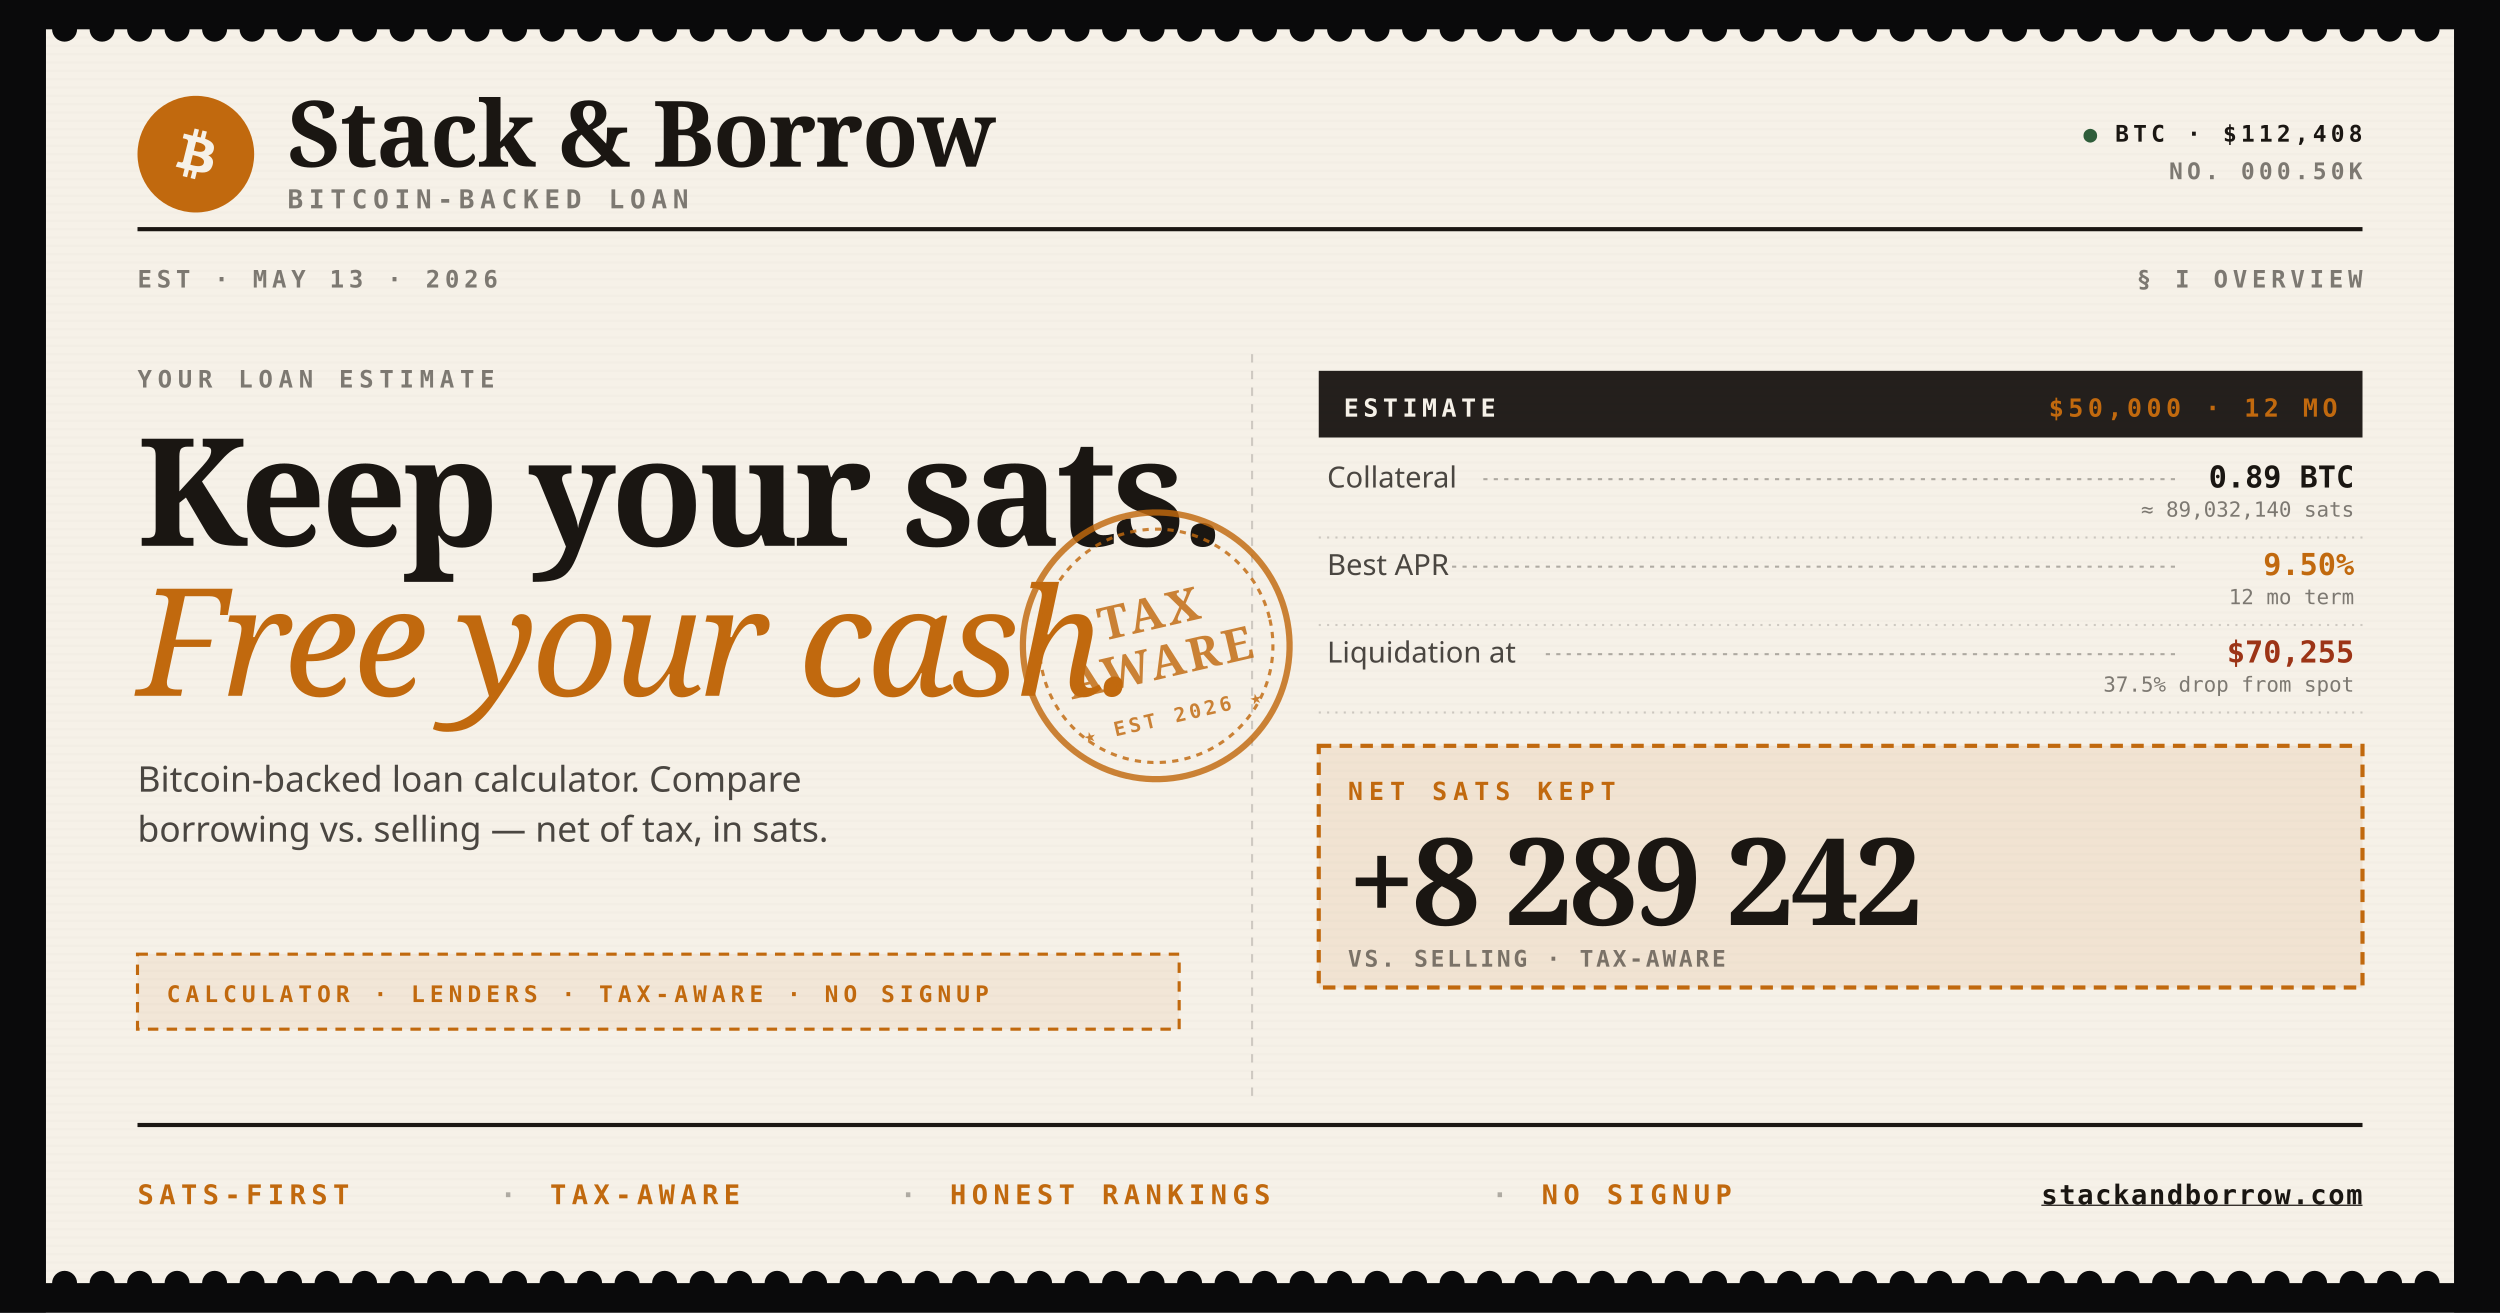
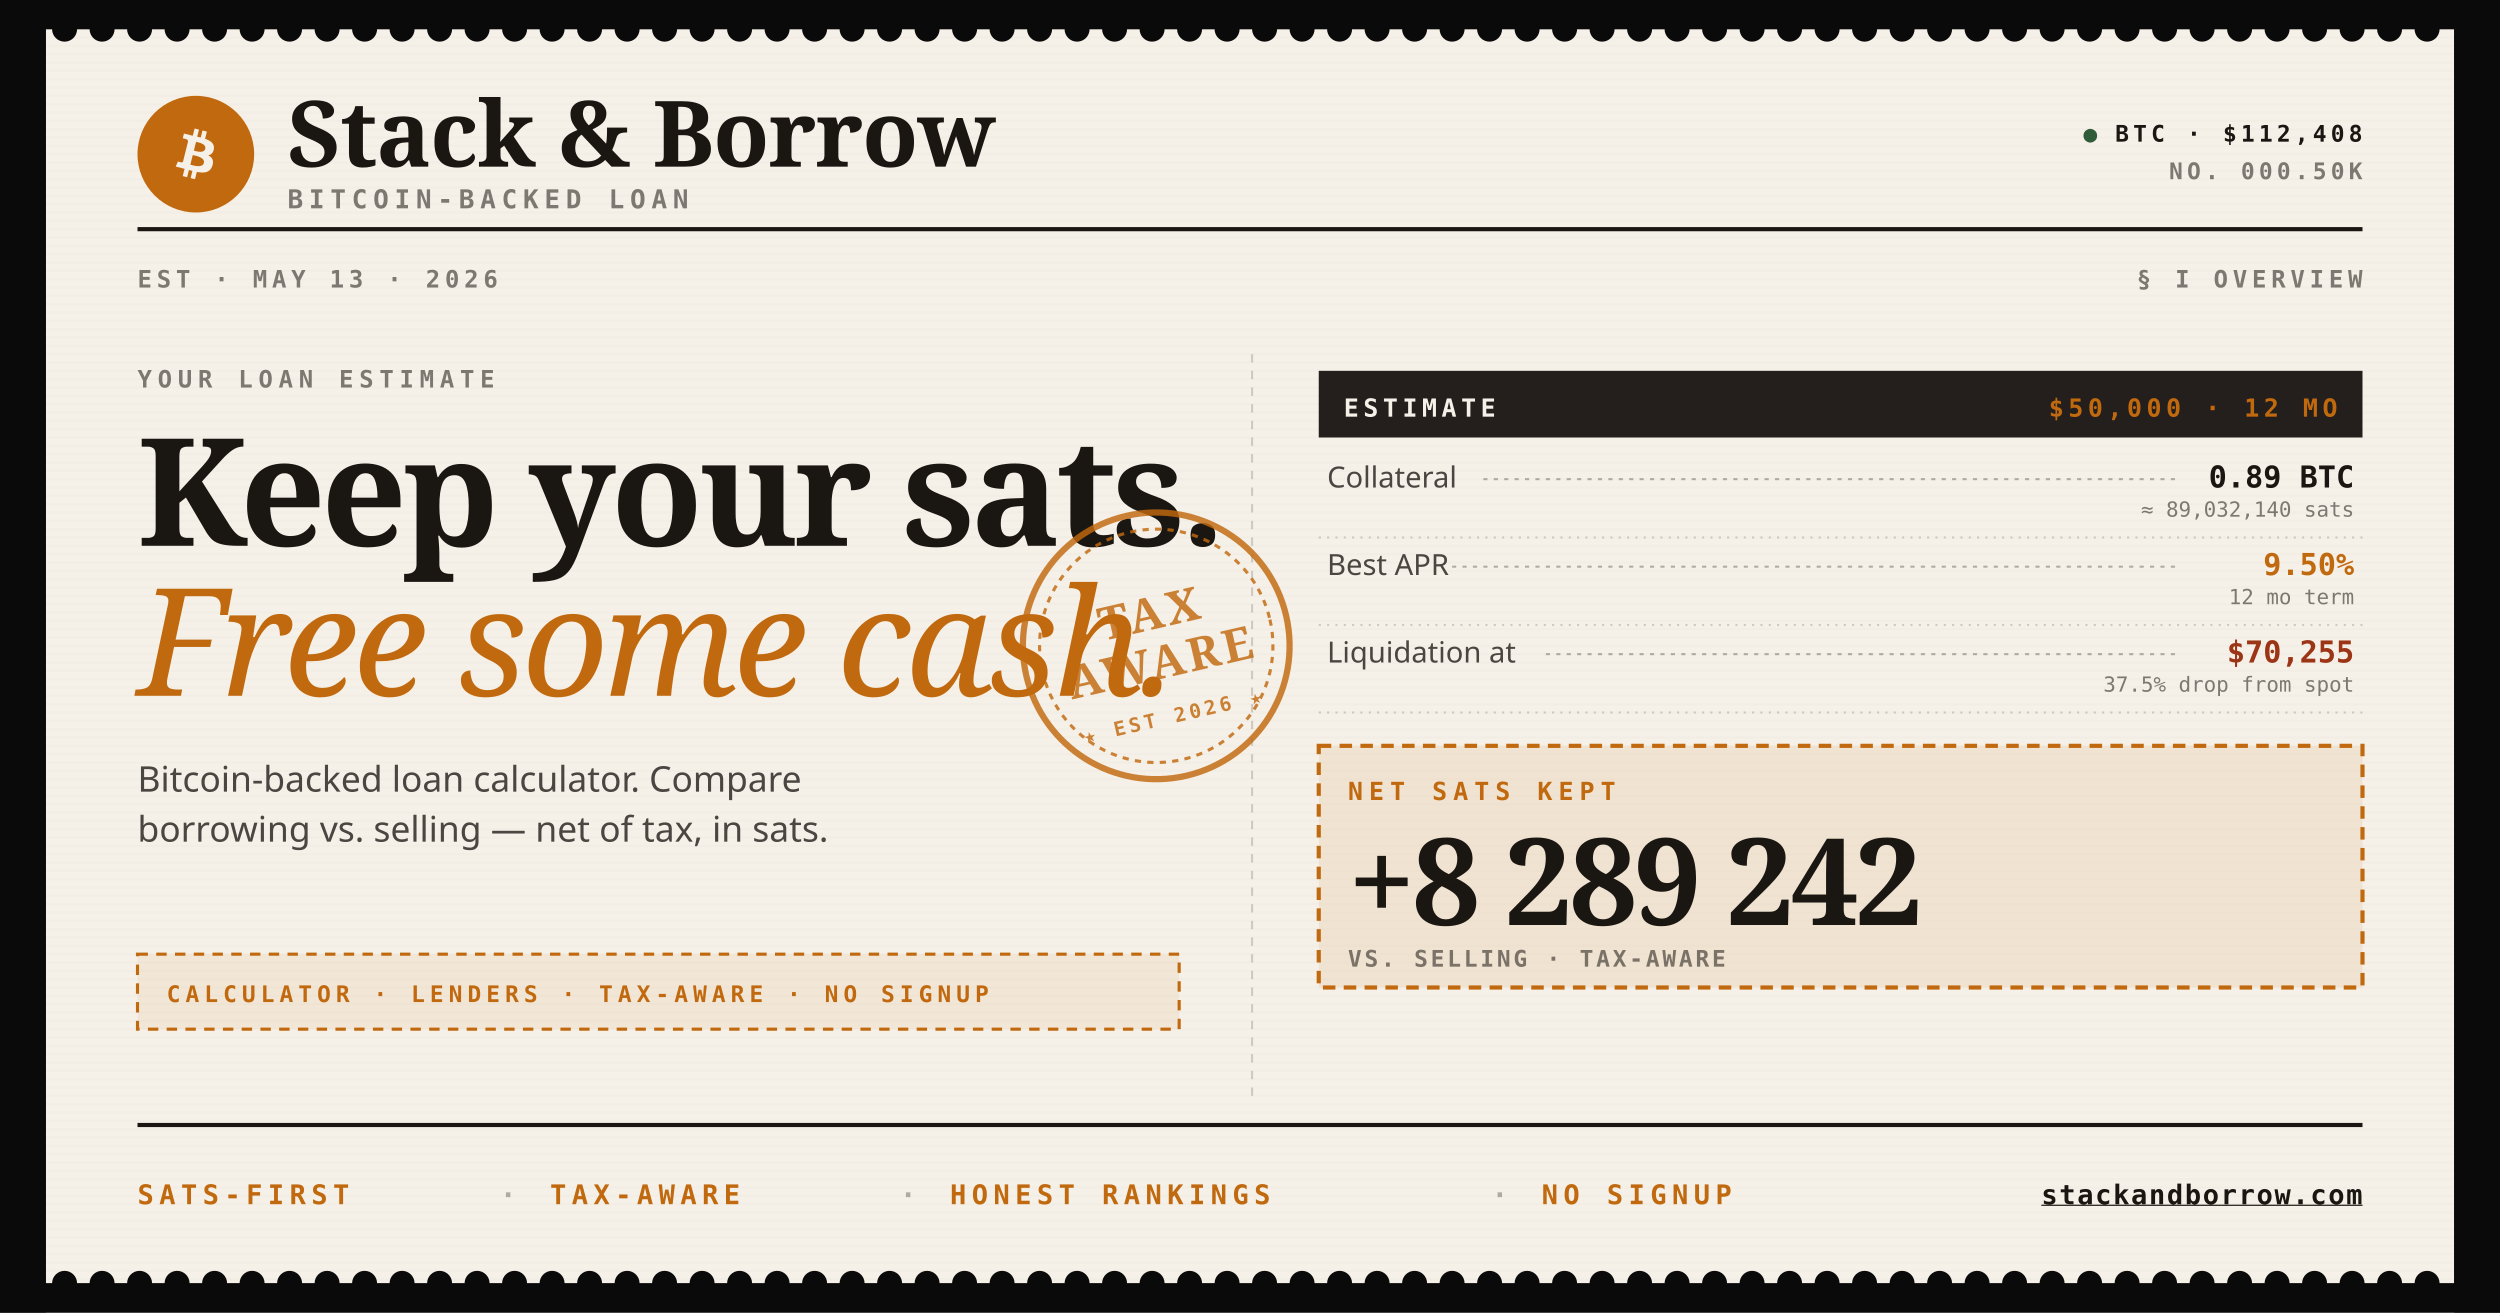
<svg xmlns="http://www.w3.org/2000/svg" width="1200" height="630" viewBox="0 0 1200 630">
  <defs />
  <rect width="1200" height="630" fill="#0a0a0b" />
  <rect x="22" y="14" width="1156" height="602" fill="#f6f1e8" />
  <line x1="22" y1="14" x2="1178" y2="14" stroke="rgba(0,0,0,0.012)" stroke-width="1" />
  <line x1="22" y1="18" x2="1178" y2="18" stroke="rgba(0,0,0,0.012)" stroke-width="1" />
  <line x1="22" y1="22" x2="1178" y2="22" stroke="rgba(0,0,0,0.012)" stroke-width="1" />
  <line x1="22" y1="26" x2="1178" y2="26" stroke="rgba(0,0,0,0.012)" stroke-width="1" />
  <line x1="22" y1="30" x2="1178" y2="30" stroke="rgba(0,0,0,0.012)" stroke-width="1" />
  <line x1="22" y1="34" x2="1178" y2="34" stroke="rgba(0,0,0,0.012)" stroke-width="1" />
  <line x1="22" y1="38" x2="1178" y2="38" stroke="rgba(0,0,0,0.012)" stroke-width="1" />
  <line x1="22" y1="42" x2="1178" y2="42" stroke="rgba(0,0,0,0.012)" stroke-width="1" />
  <line x1="22" y1="46" x2="1178" y2="46" stroke="rgba(0,0,0,0.012)" stroke-width="1" />
  <line x1="22" y1="50" x2="1178" y2="50" stroke="rgba(0,0,0,0.012)" stroke-width="1" />
  <line x1="22" y1="54" x2="1178" y2="54" stroke="rgba(0,0,0,0.012)" stroke-width="1" />
  <line x1="22" y1="58" x2="1178" y2="58" stroke="rgba(0,0,0,0.012)" stroke-width="1" />
  <line x1="22" y1="62" x2="1178" y2="62" stroke="rgba(0,0,0,0.012)" stroke-width="1" />
  <line x1="22" y1="66" x2="1178" y2="66" stroke="rgba(0,0,0,0.012)" stroke-width="1" />
  <line x1="22" y1="70" x2="1178" y2="70" stroke="rgba(0,0,0,0.012)" stroke-width="1" />
  <line x1="22" y1="74" x2="1178" y2="74" stroke="rgba(0,0,0,0.012)" stroke-width="1" />
  <line x1="22" y1="78" x2="1178" y2="78" stroke="rgba(0,0,0,0.012)" stroke-width="1" />
  <line x1="22" y1="82" x2="1178" y2="82" stroke="rgba(0,0,0,0.012)" stroke-width="1" />
  <line x1="22" y1="86" x2="1178" y2="86" stroke="rgba(0,0,0,0.012)" stroke-width="1" />
  <line x1="22" y1="90" x2="1178" y2="90" stroke="rgba(0,0,0,0.012)" stroke-width="1" />
  <line x1="22" y1="94" x2="1178" y2="94" stroke="rgba(0,0,0,0.012)" stroke-width="1" />
  <line x1="22" y1="98" x2="1178" y2="98" stroke="rgba(0,0,0,0.012)" stroke-width="1" />
  <line x1="22" y1="102" x2="1178" y2="102" stroke="rgba(0,0,0,0.012)" stroke-width="1" />
  <line x1="22" y1="106" x2="1178" y2="106" stroke="rgba(0,0,0,0.012)" stroke-width="1" />
  <line x1="22" y1="110" x2="1178" y2="110" stroke="rgba(0,0,0,0.012)" stroke-width="1" />
  <line x1="22" y1="114" x2="1178" y2="114" stroke="rgba(0,0,0,0.012)" stroke-width="1" />
  <line x1="22" y1="118" x2="1178" y2="118" stroke="rgba(0,0,0,0.012)" stroke-width="1" />
  <line x1="22" y1="122" x2="1178" y2="122" stroke="rgba(0,0,0,0.012)" stroke-width="1" />
  <line x1="22" y1="126" x2="1178" y2="126" stroke="rgba(0,0,0,0.012)" stroke-width="1" />
  <line x1="22" y1="130" x2="1178" y2="130" stroke="rgba(0,0,0,0.012)" stroke-width="1" />
  <line x1="22" y1="134" x2="1178" y2="134" stroke="rgba(0,0,0,0.012)" stroke-width="1" />
  <line x1="22" y1="138" x2="1178" y2="138" stroke="rgba(0,0,0,0.012)" stroke-width="1" />
  <line x1="22" y1="142" x2="1178" y2="142" stroke="rgba(0,0,0,0.012)" stroke-width="1" />
  <line x1="22" y1="146" x2="1178" y2="146" stroke="rgba(0,0,0,0.012)" stroke-width="1" />
  <line x1="22" y1="150" x2="1178" y2="150" stroke="rgba(0,0,0,0.012)" stroke-width="1" />
  <line x1="22" y1="154" x2="1178" y2="154" stroke="rgba(0,0,0,0.012)" stroke-width="1" />
  <line x1="22" y1="158" x2="1178" y2="158" stroke="rgba(0,0,0,0.012)" stroke-width="1" />
  <line x1="22" y1="162" x2="1178" y2="162" stroke="rgba(0,0,0,0.012)" stroke-width="1" />
  <line x1="22" y1="166" x2="1178" y2="166" stroke="rgba(0,0,0,0.012)" stroke-width="1" />
  <line x1="22" y1="170" x2="1178" y2="170" stroke="rgba(0,0,0,0.012)" stroke-width="1" />
  <line x1="22" y1="174" x2="1178" y2="174" stroke="rgba(0,0,0,0.012)" stroke-width="1" />
  <line x1="22" y1="178" x2="1178" y2="178" stroke="rgba(0,0,0,0.012)" stroke-width="1" />
  <line x1="22" y1="182" x2="1178" y2="182" stroke="rgba(0,0,0,0.012)" stroke-width="1" />
  <line x1="22" y1="186" x2="1178" y2="186" stroke="rgba(0,0,0,0.012)" stroke-width="1" />
  <line x1="22" y1="190" x2="1178" y2="190" stroke="rgba(0,0,0,0.012)" stroke-width="1" />
  <line x1="22" y1="194" x2="1178" y2="194" stroke="rgba(0,0,0,0.012)" stroke-width="1" />
  <line x1="22" y1="198" x2="1178" y2="198" stroke="rgba(0,0,0,0.012)" stroke-width="1" />
  <line x1="22" y1="202" x2="1178" y2="202" stroke="rgba(0,0,0,0.012)" stroke-width="1" />
  <line x1="22" y1="206" x2="1178" y2="206" stroke="rgba(0,0,0,0.012)" stroke-width="1" />
  <line x1="22" y1="210" x2="1178" y2="210" stroke="rgba(0,0,0,0.012)" stroke-width="1" />
  <line x1="22" y1="214" x2="1178" y2="214" stroke="rgba(0,0,0,0.012)" stroke-width="1" />
  <line x1="22" y1="218" x2="1178" y2="218" stroke="rgba(0,0,0,0.012)" stroke-width="1" />
  <line x1="22" y1="222" x2="1178" y2="222" stroke="rgba(0,0,0,0.012)" stroke-width="1" />
  <line x1="22" y1="226" x2="1178" y2="226" stroke="rgba(0,0,0,0.012)" stroke-width="1" />
  <line x1="22" y1="230" x2="1178" y2="230" stroke="rgba(0,0,0,0.012)" stroke-width="1" />
  <line x1="22" y1="234" x2="1178" y2="234" stroke="rgba(0,0,0,0.012)" stroke-width="1" />
  <line x1="22" y1="238" x2="1178" y2="238" stroke="rgba(0,0,0,0.012)" stroke-width="1" />
  <line x1="22" y1="242" x2="1178" y2="242" stroke="rgba(0,0,0,0.012)" stroke-width="1" />
  <line x1="22" y1="246" x2="1178" y2="246" stroke="rgba(0,0,0,0.012)" stroke-width="1" />
  <line x1="22" y1="250" x2="1178" y2="250" stroke="rgba(0,0,0,0.012)" stroke-width="1" />
  <line x1="22" y1="254" x2="1178" y2="254" stroke="rgba(0,0,0,0.012)" stroke-width="1" />
  <line x1="22" y1="258" x2="1178" y2="258" stroke="rgba(0,0,0,0.012)" stroke-width="1" />
  <line x1="22" y1="262" x2="1178" y2="262" stroke="rgba(0,0,0,0.012)" stroke-width="1" />
  <line x1="22" y1="266" x2="1178" y2="266" stroke="rgba(0,0,0,0.012)" stroke-width="1" />
  <line x1="22" y1="270" x2="1178" y2="270" stroke="rgba(0,0,0,0.012)" stroke-width="1" />
  <line x1="22" y1="274" x2="1178" y2="274" stroke="rgba(0,0,0,0.012)" stroke-width="1" />
  <line x1="22" y1="278" x2="1178" y2="278" stroke="rgba(0,0,0,0.012)" stroke-width="1" />
  <line x1="22" y1="282" x2="1178" y2="282" stroke="rgba(0,0,0,0.012)" stroke-width="1" />
  <line x1="22" y1="286" x2="1178" y2="286" stroke="rgba(0,0,0,0.012)" stroke-width="1" />
  <line x1="22" y1="290" x2="1178" y2="290" stroke="rgba(0,0,0,0.012)" stroke-width="1" />
  <line x1="22" y1="294" x2="1178" y2="294" stroke="rgba(0,0,0,0.012)" stroke-width="1" />
  <line x1="22" y1="298" x2="1178" y2="298" stroke="rgba(0,0,0,0.012)" stroke-width="1" />
  <line x1="22" y1="302" x2="1178" y2="302" stroke="rgba(0,0,0,0.012)" stroke-width="1" />
  <line x1="22" y1="306" x2="1178" y2="306" stroke="rgba(0,0,0,0.012)" stroke-width="1" />
  <line x1="22" y1="310" x2="1178" y2="310" stroke="rgba(0,0,0,0.012)" stroke-width="1" />
  <line x1="22" y1="314" x2="1178" y2="314" stroke="rgba(0,0,0,0.012)" stroke-width="1" />
  <line x1="22" y1="318" x2="1178" y2="318" stroke="rgba(0,0,0,0.012)" stroke-width="1" />
  <line x1="22" y1="322" x2="1178" y2="322" stroke="rgba(0,0,0,0.012)" stroke-width="1" />
  <line x1="22" y1="326" x2="1178" y2="326" stroke="rgba(0,0,0,0.012)" stroke-width="1" />
  <line x1="22" y1="330" x2="1178" y2="330" stroke="rgba(0,0,0,0.012)" stroke-width="1" />
  <line x1="22" y1="334" x2="1178" y2="334" stroke="rgba(0,0,0,0.012)" stroke-width="1" />
  <line x1="22" y1="338" x2="1178" y2="338" stroke="rgba(0,0,0,0.012)" stroke-width="1" />
  <line x1="22" y1="342" x2="1178" y2="342" stroke="rgba(0,0,0,0.012)" stroke-width="1" />
  <line x1="22" y1="346" x2="1178" y2="346" stroke="rgba(0,0,0,0.012)" stroke-width="1" />
  <line x1="22" y1="350" x2="1178" y2="350" stroke="rgba(0,0,0,0.012)" stroke-width="1" />
  <line x1="22" y1="354" x2="1178" y2="354" stroke="rgba(0,0,0,0.012)" stroke-width="1" />
  <line x1="22" y1="358" x2="1178" y2="358" stroke="rgba(0,0,0,0.012)" stroke-width="1" />
  <line x1="22" y1="362" x2="1178" y2="362" stroke="rgba(0,0,0,0.012)" stroke-width="1" />
  <line x1="22" y1="366" x2="1178" y2="366" stroke="rgba(0,0,0,0.012)" stroke-width="1" />
  <line x1="22" y1="370" x2="1178" y2="370" stroke="rgba(0,0,0,0.012)" stroke-width="1" />
  <line x1="22" y1="374" x2="1178" y2="374" stroke="rgba(0,0,0,0.012)" stroke-width="1" />
  <line x1="22" y1="378" x2="1178" y2="378" stroke="rgba(0,0,0,0.012)" stroke-width="1" />
  <line x1="22" y1="382" x2="1178" y2="382" stroke="rgba(0,0,0,0.012)" stroke-width="1" />
  <line x1="22" y1="386" x2="1178" y2="386" stroke="rgba(0,0,0,0.012)" stroke-width="1" />
  <line x1="22" y1="390" x2="1178" y2="390" stroke="rgba(0,0,0,0.012)" stroke-width="1" />
  <line x1="22" y1="394" x2="1178" y2="394" stroke="rgba(0,0,0,0.012)" stroke-width="1" />
  <line x1="22" y1="398" x2="1178" y2="398" stroke="rgba(0,0,0,0.012)" stroke-width="1" />
  <line x1="22" y1="402" x2="1178" y2="402" stroke="rgba(0,0,0,0.012)" stroke-width="1" />
  <line x1="22" y1="406" x2="1178" y2="406" stroke="rgba(0,0,0,0.012)" stroke-width="1" />
  <line x1="22" y1="410" x2="1178" y2="410" stroke="rgba(0,0,0,0.012)" stroke-width="1" />
  <line x1="22" y1="414" x2="1178" y2="414" stroke="rgba(0,0,0,0.012)" stroke-width="1" />
  <line x1="22" y1="418" x2="1178" y2="418" stroke="rgba(0,0,0,0.012)" stroke-width="1" />
  <line x1="22" y1="422" x2="1178" y2="422" stroke="rgba(0,0,0,0.012)" stroke-width="1" />
  <line x1="22" y1="426" x2="1178" y2="426" stroke="rgba(0,0,0,0.012)" stroke-width="1" />
  <line x1="22" y1="430" x2="1178" y2="430" stroke="rgba(0,0,0,0.012)" stroke-width="1" />
  <line x1="22" y1="434" x2="1178" y2="434" stroke="rgba(0,0,0,0.012)" stroke-width="1" />
  <line x1="22" y1="438" x2="1178" y2="438" stroke="rgba(0,0,0,0.012)" stroke-width="1" />
  <line x1="22" y1="442" x2="1178" y2="442" stroke="rgba(0,0,0,0.012)" stroke-width="1" />
  <line x1="22" y1="446" x2="1178" y2="446" stroke="rgba(0,0,0,0.012)" stroke-width="1" />
  <line x1="22" y1="450" x2="1178" y2="450" stroke="rgba(0,0,0,0.012)" stroke-width="1" />
  <line x1="22" y1="454" x2="1178" y2="454" stroke="rgba(0,0,0,0.012)" stroke-width="1" />
  <line x1="22" y1="458" x2="1178" y2="458" stroke="rgba(0,0,0,0.012)" stroke-width="1" />
  <line x1="22" y1="462" x2="1178" y2="462" stroke="rgba(0,0,0,0.012)" stroke-width="1" />
  <line x1="22" y1="466" x2="1178" y2="466" stroke="rgba(0,0,0,0.012)" stroke-width="1" />
  <line x1="22" y1="470" x2="1178" y2="470" stroke="rgba(0,0,0,0.012)" stroke-width="1" />
  <line x1="22" y1="474" x2="1178" y2="474" stroke="rgba(0,0,0,0.012)" stroke-width="1" />
  <line x1="22" y1="478" x2="1178" y2="478" stroke="rgba(0,0,0,0.012)" stroke-width="1" />
  <line x1="22" y1="482" x2="1178" y2="482" stroke="rgba(0,0,0,0.012)" stroke-width="1" />
  <line x1="22" y1="486" x2="1178" y2="486" stroke="rgba(0,0,0,0.012)" stroke-width="1" />
  <line x1="22" y1="490" x2="1178" y2="490" stroke="rgba(0,0,0,0.012)" stroke-width="1" />
  <line x1="22" y1="494" x2="1178" y2="494" stroke="rgba(0,0,0,0.012)" stroke-width="1" />
  <line x1="22" y1="498" x2="1178" y2="498" stroke="rgba(0,0,0,0.012)" stroke-width="1" />
  <line x1="22" y1="502" x2="1178" y2="502" stroke="rgba(0,0,0,0.012)" stroke-width="1" />
  <line x1="22" y1="506" x2="1178" y2="506" stroke="rgba(0,0,0,0.012)" stroke-width="1" />
  <line x1="22" y1="510" x2="1178" y2="510" stroke="rgba(0,0,0,0.012)" stroke-width="1" />
  <line x1="22" y1="514" x2="1178" y2="514" stroke="rgba(0,0,0,0.012)" stroke-width="1" />
  <line x1="22" y1="518" x2="1178" y2="518" stroke="rgba(0,0,0,0.012)" stroke-width="1" />
  <line x1="22" y1="522" x2="1178" y2="522" stroke="rgba(0,0,0,0.012)" stroke-width="1" />
  <line x1="22" y1="526" x2="1178" y2="526" stroke="rgba(0,0,0,0.012)" stroke-width="1" />
  <line x1="22" y1="530" x2="1178" y2="530" stroke="rgba(0,0,0,0.012)" stroke-width="1" />
  <line x1="22" y1="534" x2="1178" y2="534" stroke="rgba(0,0,0,0.012)" stroke-width="1" />
  <line x1="22" y1="538" x2="1178" y2="538" stroke="rgba(0,0,0,0.012)" stroke-width="1" />
  <line x1="22" y1="542" x2="1178" y2="542" stroke="rgba(0,0,0,0.012)" stroke-width="1" />
  <line x1="22" y1="546" x2="1178" y2="546" stroke="rgba(0,0,0,0.012)" stroke-width="1" />
  <line x1="22" y1="550" x2="1178" y2="550" stroke="rgba(0,0,0,0.012)" stroke-width="1" />
  <line x1="22" y1="554" x2="1178" y2="554" stroke="rgba(0,0,0,0.012)" stroke-width="1" />
  <line x1="22" y1="558" x2="1178" y2="558" stroke="rgba(0,0,0,0.012)" stroke-width="1" />
  <line x1="22" y1="562" x2="1178" y2="562" stroke="rgba(0,0,0,0.012)" stroke-width="1" />
  <line x1="22" y1="566" x2="1178" y2="566" stroke="rgba(0,0,0,0.012)" stroke-width="1" />
  <line x1="22" y1="570" x2="1178" y2="570" stroke="rgba(0,0,0,0.012)" stroke-width="1" />
  <line x1="22" y1="574" x2="1178" y2="574" stroke="rgba(0,0,0,0.012)" stroke-width="1" />
  <line x1="22" y1="578" x2="1178" y2="578" stroke="rgba(0,0,0,0.012)" stroke-width="1" />
  <line x1="22" y1="582" x2="1178" y2="582" stroke="rgba(0,0,0,0.012)" stroke-width="1" />
  <line x1="22" y1="586" x2="1178" y2="586" stroke="rgba(0,0,0,0.012)" stroke-width="1" />
  <line x1="22" y1="590" x2="1178" y2="590" stroke="rgba(0,0,0,0.012)" stroke-width="1" />
  <line x1="22" y1="594" x2="1178" y2="594" stroke="rgba(0,0,0,0.012)" stroke-width="1" />
  <line x1="22" y1="598" x2="1178" y2="598" stroke="rgba(0,0,0,0.012)" stroke-width="1" />
  <line x1="22" y1="602" x2="1178" y2="602" stroke="rgba(0,0,0,0.012)" stroke-width="1" />
  <line x1="22" y1="606" x2="1178" y2="606" stroke="rgba(0,0,0,0.012)" stroke-width="1" />
  <line x1="22" y1="610" x2="1178" y2="610" stroke="rgba(0,0,0,0.012)" stroke-width="1" />
  <line x1="22" y1="614" x2="1178" y2="614" stroke="rgba(0,0,0,0.012)" stroke-width="1" />
  <rect x="0" y="0" width="1200" height="14" fill="#0a0a0b" />
  <rect x="0" y="0" width="22" height="630" fill="#0a0a0b" />
  <rect x="1178" y="0" width="22" height="630" fill="#0a0a0b" />
  <rect x="0" y="616" width="1200" height="14" fill="#0a0a0b" />
  <circle cx="31" cy="14" r="6" fill="#0a0a0b" />
  <circle cx="49" cy="14" r="6" fill="#0a0a0b" />
  <circle cx="67" cy="14" r="6" fill="#0a0a0b" />
  <circle cx="85" cy="14" r="6" fill="#0a0a0b" />
  <circle cx="103" cy="14" r="6" fill="#0a0a0b" />
  <circle cx="121" cy="14" r="6" fill="#0a0a0b" />
  <circle cx="139" cy="14" r="6" fill="#0a0a0b" />
  <circle cx="157" cy="14" r="6" fill="#0a0a0b" />
  <circle cx="175" cy="14" r="6" fill="#0a0a0b" />
  <circle cx="193" cy="14" r="6" fill="#0a0a0b" />
  <circle cx="211" cy="14" r="6" fill="#0a0a0b" />
  <circle cx="229" cy="14" r="6" fill="#0a0a0b" />
  <circle cx="247" cy="14" r="6" fill="#0a0a0b" />
  <circle cx="265" cy="14" r="6" fill="#0a0a0b" />
  <circle cx="283" cy="14" r="6" fill="#0a0a0b" />
  <circle cx="301" cy="14" r="6" fill="#0a0a0b" />
  <circle cx="319" cy="14" r="6" fill="#0a0a0b" />
  <circle cx="337" cy="14" r="6" fill="#0a0a0b" />
  <circle cx="355" cy="14" r="6" fill="#0a0a0b" />
  <circle cx="373" cy="14" r="6" fill="#0a0a0b" />
  <circle cx="391" cy="14" r="6" fill="#0a0a0b" />
  <circle cx="409" cy="14" r="6" fill="#0a0a0b" />
  <circle cx="427" cy="14" r="6" fill="#0a0a0b" />
  <circle cx="445" cy="14" r="6" fill="#0a0a0b" />
  <circle cx="463" cy="14" r="6" fill="#0a0a0b" />
  <circle cx="481" cy="14" r="6" fill="#0a0a0b" />
  <circle cx="499" cy="14" r="6" fill="#0a0a0b" />
  <circle cx="517" cy="14" r="6" fill="#0a0a0b" />
  <circle cx="535" cy="14" r="6" fill="#0a0a0b" />
  <circle cx="553" cy="14" r="6" fill="#0a0a0b" />
  <circle cx="571" cy="14" r="6" fill="#0a0a0b" />
  <circle cx="589" cy="14" r="6" fill="#0a0a0b" />
  <circle cx="607" cy="14" r="6" fill="#0a0a0b" />
  <circle cx="625" cy="14" r="6" fill="#0a0a0b" />
  <circle cx="643" cy="14" r="6" fill="#0a0a0b" />
  <circle cx="661" cy="14" r="6" fill="#0a0a0b" />
  <circle cx="679" cy="14" r="6" fill="#0a0a0b" />
  <circle cx="697" cy="14" r="6" fill="#0a0a0b" />
  <circle cx="715" cy="14" r="6" fill="#0a0a0b" />
  <circle cx="733" cy="14" r="6" fill="#0a0a0b" />
  <circle cx="751" cy="14" r="6" fill="#0a0a0b" />
  <circle cx="769" cy="14" r="6" fill="#0a0a0b" />
  <circle cx="787" cy="14" r="6" fill="#0a0a0b" />
  <circle cx="805" cy="14" r="6" fill="#0a0a0b" />
  <circle cx="823" cy="14" r="6" fill="#0a0a0b" />
  <circle cx="841" cy="14" r="6" fill="#0a0a0b" />
  <circle cx="859" cy="14" r="6" fill="#0a0a0b" />
  <circle cx="877" cy="14" r="6" fill="#0a0a0b" />
  <circle cx="895" cy="14" r="6" fill="#0a0a0b" />
  <circle cx="913" cy="14" r="6" fill="#0a0a0b" />
  <circle cx="931" cy="14" r="6" fill="#0a0a0b" />
  <circle cx="949" cy="14" r="6" fill="#0a0a0b" />
  <circle cx="967" cy="14" r="6" fill="#0a0a0b" />
  <circle cx="985" cy="14" r="6" fill="#0a0a0b" />
  <circle cx="1003" cy="14" r="6" fill="#0a0a0b" />
  <circle cx="1021" cy="14" r="6" fill="#0a0a0b" />
  <circle cx="1039" cy="14" r="6" fill="#0a0a0b" />
  <circle cx="1057" cy="14" r="6" fill="#0a0a0b" />
  <circle cx="1075" cy="14" r="6" fill="#0a0a0b" />
  <circle cx="1093" cy="14" r="6" fill="#0a0a0b" />
  <circle cx="1111" cy="14" r="6" fill="#0a0a0b" />
  <circle cx="1129" cy="14" r="6" fill="#0a0a0b" />
  <circle cx="1147" cy="14" r="6" fill="#0a0a0b" />
  <circle cx="1165" cy="14" r="6" fill="#0a0a0b" />
  <circle cx="31" cy="616" r="6" fill="#0a0a0b" />
  <circle cx="49" cy="616" r="6" fill="#0a0a0b" />
  <circle cx="67" cy="616" r="6" fill="#0a0a0b" />
  <circle cx="85" cy="616" r="6" fill="#0a0a0b" />
  <circle cx="103" cy="616" r="6" fill="#0a0a0b" />
  <circle cx="121" cy="616" r="6" fill="#0a0a0b" />
  <circle cx="139" cy="616" r="6" fill="#0a0a0b" />
  <circle cx="157" cy="616" r="6" fill="#0a0a0b" />
  <circle cx="175" cy="616" r="6" fill="#0a0a0b" />
  <circle cx="193" cy="616" r="6" fill="#0a0a0b" />
  <circle cx="211" cy="616" r="6" fill="#0a0a0b" />
  <circle cx="229" cy="616" r="6" fill="#0a0a0b" />
  <circle cx="247" cy="616" r="6" fill="#0a0a0b" />
  <circle cx="265" cy="616" r="6" fill="#0a0a0b" />
  <circle cx="283" cy="616" r="6" fill="#0a0a0b" />
  <circle cx="301" cy="616" r="6" fill="#0a0a0b" />
  <circle cx="319" cy="616" r="6" fill="#0a0a0b" />
  <circle cx="337" cy="616" r="6" fill="#0a0a0b" />
  <circle cx="355" cy="616" r="6" fill="#0a0a0b" />
  <circle cx="373" cy="616" r="6" fill="#0a0a0b" />
  <circle cx="391" cy="616" r="6" fill="#0a0a0b" />
  <circle cx="409" cy="616" r="6" fill="#0a0a0b" />
  <circle cx="427" cy="616" r="6" fill="#0a0a0b" />
  <circle cx="445" cy="616" r="6" fill="#0a0a0b" />
  <circle cx="463" cy="616" r="6" fill="#0a0a0b" />
  <circle cx="481" cy="616" r="6" fill="#0a0a0b" />
  <circle cx="499" cy="616" r="6" fill="#0a0a0b" />
  <circle cx="517" cy="616" r="6" fill="#0a0a0b" />
  <circle cx="535" cy="616" r="6" fill="#0a0a0b" />
  <circle cx="553" cy="616" r="6" fill="#0a0a0b" />
  <circle cx="571" cy="616" r="6" fill="#0a0a0b" />
  <circle cx="589" cy="616" r="6" fill="#0a0a0b" />
  <circle cx="607" cy="616" r="6" fill="#0a0a0b" />
  <circle cx="625" cy="616" r="6" fill="#0a0a0b" />
  <circle cx="643" cy="616" r="6" fill="#0a0a0b" />
  <circle cx="661" cy="616" r="6" fill="#0a0a0b" />
  <circle cx="679" cy="616" r="6" fill="#0a0a0b" />
  <circle cx="697" cy="616" r="6" fill="#0a0a0b" />
  <circle cx="715" cy="616" r="6" fill="#0a0a0b" />
  <circle cx="733" cy="616" r="6" fill="#0a0a0b" />
  <circle cx="751" cy="616" r="6" fill="#0a0a0b" />
  <circle cx="769" cy="616" r="6" fill="#0a0a0b" />
  <circle cx="787" cy="616" r="6" fill="#0a0a0b" />
  <circle cx="805" cy="616" r="6" fill="#0a0a0b" />
  <circle cx="823" cy="616" r="6" fill="#0a0a0b" />
  <circle cx="841" cy="616" r="6" fill="#0a0a0b" />
  <circle cx="859" cy="616" r="6" fill="#0a0a0b" />
  <circle cx="877" cy="616" r="6" fill="#0a0a0b" />
  <circle cx="895" cy="616" r="6" fill="#0a0a0b" />
  <circle cx="913" cy="616" r="6" fill="#0a0a0b" />
  <circle cx="931" cy="616" r="6" fill="#0a0a0b" />
  <circle cx="949" cy="616" r="6" fill="#0a0a0b" />
  <circle cx="967" cy="616" r="6" fill="#0a0a0b" />
  <circle cx="985" cy="616" r="6" fill="#0a0a0b" />
  <circle cx="1003" cy="616" r="6" fill="#0a0a0b" />
  <circle cx="1021" cy="616" r="6" fill="#0a0a0b" />
  <circle cx="1039" cy="616" r="6" fill="#0a0a0b" />
  <circle cx="1057" cy="616" r="6" fill="#0a0a0b" />
  <circle cx="1075" cy="616" r="6" fill="#0a0a0b" />
  <circle cx="1093" cy="616" r="6" fill="#0a0a0b" />
  <circle cx="1111" cy="616" r="6" fill="#0a0a0b" />
  <circle cx="1129" cy="616" r="6" fill="#0a0a0b" />
  <circle cx="1147" cy="616" r="6" fill="#0a0a0b" />
  <circle cx="1165" cy="616" r="6" fill="#0a0a0b" />
  <g transform="translate(66, 46)">
    <circle cx="28" cy="28" r="28" fill="#c1690e" />
    <g transform="translate(9, 9) scale(0.6)">
      <path d="M46.103 27.444c.637-4.258-2.605-6.547-7.038-8.074l1.438-5.768-3.511-.875-1.4 5.616c-.923-.23-1.871-.447-2.813-.662l1.41-5.653-3.51-.875-1.439 5.766c-.764-.174-1.514-.346-2.242-.527l.004-.018-4.842-1.209-.934 3.75s2.605.597 2.55.634c1.422.355 1.679 1.296 1.636 2.042l-1.638 6.571c.098.025.225.061.365.117-.117-.029-.242-.061-.371-.092l-2.296 9.205c-.174.432-.615 1.08-1.609.834.035.051-2.552-.637-2.552-.637l-1.743 4.019 4.569 1.139c.85.213 1.683.436 2.502.646l-1.453 5.835 3.508.875 1.439-5.772c.958.26 1.888.5 2.798.726l-1.434 5.745 3.511.875 1.453-5.823c5.987 1.133 10.489.676 12.384-4.739 1.527-4.36-.076-6.875-3.226-8.515 2.294-.529 4.022-2.038 4.483-5.155zm-8.022 11.249c-1.085 4.36-8.426 2.003-10.806 1.412l1.928-7.729c2.38.594 10.012 1.77 8.878 6.317zm1.086-11.312c-.99 3.966-7.1 1.951-9.082 1.457l1.748-7.01c1.982.494 8.365 1.416 7.334 5.553z" fill="#f6f1e8" />
    </g>
  </g>
  <text x="138" y="80" font-family="'Fraunces', Georgia, serif" font-size="44" font-weight="600" fill="#1a1612" letter-spacing="-0.5" style="font-variation-settings:'opsz' 144,'SOFT' 100,'WONK' 1; font-feature-settings:'ss01' on, 'ss02' on;">Stack &amp; Borrow</text>
  <text x="138" y="100" font-family="'Geist Mono', ui-monospace, monospace" font-size="12.5" font-weight="600" fill="rgba(26,22,18,0.55)" letter-spacing="2.75">BITCOIN-BACKED LOAN</text>
  <text x="1134" y="68" font-family="'Geist Mono', ui-monospace, monospace" font-size="11" font-weight="700" fill="#1a1612" letter-spacing="2" text-anchor="end">
    <tspan fill="#2f5d3a">●</tspan> BTC · $112,408</text>
  <text x="1134" y="86" font-family="'Geist Mono', ui-monospace, monospace" font-size="11" font-weight="600" fill="rgba(26,22,18,0.55)" letter-spacing="2" text-anchor="end">NO. 000.50K</text>
  <line x1="66" y1="110" x2="1134" y2="110" stroke="#1a1612" stroke-width="2" />
  <text x="66" y="138" font-family="'Geist Mono', ui-monospace, monospace" font-size="11.5" font-weight="600" fill="rgba(26,22,18,0.55)" letter-spacing="2.3">EST · MAY 13 · 2026</text>
  <text x="1134" y="138" font-family="'Geist Mono', ui-monospace, monospace" font-size="11.5" font-weight="600" fill="rgba(26,22,18,0.55)" letter-spacing="2.3" text-anchor="end">§ I  OVERVIEW</text>
  <line x1="601" y1="170" x2="601" y2="530" stroke="rgba(26,22,18,0.18)" stroke-width="1" stroke-dasharray="4 4" />
  <text x="66" y="186" font-family="'Geist Mono', ui-monospace, monospace" font-size="11.5" font-weight="700" fill="rgba(26,22,18,0.55)" letter-spacing="2.75">YOUR LOAN ESTIMATE</text>
  <text x="66" y="262" font-family="'Fraunces', Georgia, serif" font-size="72" font-weight="600" fill="#1a1612" letter-spacing="-2.2" style="font-variation-settings:'opsz' 144,'SOFT' 80,'WONK' 1; font-feature-settings:'ss01' on, 'ss02' on;">Keep your sats.</text>
-   <text x="66" y="334" font-family="'Fraunces', Georgia, serif" font-size="72" font-weight="500" font-style="italic" fill="#c1690e" letter-spacing="-2.2" style="font-variation-settings:'opsz' 144,'SOFT' 100,'WONK' 1; font-feature-settings:'ss01' on, 'ss02' on, 'ss03' on;">Free your cash.</text>
+   <text x="66" y="334" font-family="'Fraunces', Georgia, serif" font-size="72" font-weight="500" font-style="italic" fill="#c1690e" letter-spacing="-2.2" style="font-variation-settings:'opsz' 144,'SOFT' 100,'WONK' 1; font-feature-settings:'ss01' on, 'ss02' on, 'ss03' on;">Free some cash.</text>
  <text x="66" y="380" font-family="'Geist', system-ui, sans-serif" font-size="17" font-weight="400" fill="rgba(26,22,18,0.78)">Bitcoin-backed loan calculator. Compare</text>
  <text x="66" y="404" font-family="'Geist', system-ui, sans-serif" font-size="17" font-weight="400" fill="rgba(26,22,18,0.78)">borrowing vs. selling — net of tax, in sats.</text>
  <g transform="translate(66, 458)">
    <rect x="0" y="0" width="500" height="36" fill="rgba(193,105,14,0.08)" stroke="#c1690e" stroke-width="1.5" stroke-dasharray="5 4" />
    <text x="14" y="23" font-family="'Geist Mono', ui-monospace, monospace" font-size="11" font-weight="700" fill="#c1690e" letter-spacing="2.4">CALCULATOR · LENDERS · TAX-AWARE · NO SIGNUP</text>
  </g>
  <rect x="633" y="178" width="501" height="32" fill="rgba(26,22,18,0.95)" />
  <text x="645" y="200" font-family="'Geist Mono', ui-monospace, monospace" font-size="12" font-weight="700" fill="#f6f1e8" letter-spacing="2.16">ESTIMATE</text>
  <text x="1122" y="200" font-family="'Geist Mono', ui-monospace, monospace" font-size="12" font-weight="700" fill="#c1690e" letter-spacing="2.16" text-anchor="end">$50,000 · 12 MO</text>
  <text x="637" y="234" font-family="'Geist', system-ui, sans-serif" font-size="14" fill="rgba(26,22,18,0.78)">Collateral</text>
  <line x1="712" y1="230" x2="1044" y2="230" stroke="rgba(26,22,18,0.32)" stroke-width="1" stroke-dasharray="2 3" />
  <text x="1130" y="234" font-family="'Geist Mono', ui-monospace, monospace" font-size="14.5" font-weight="700" fill="#1a1612" text-anchor="end">0.89 BTC</text>
  <text x="1130" y="248" font-family="'Geist Mono', ui-monospace, monospace" font-size="10" font-weight="500" fill="rgba(26,22,18,0.55)" text-anchor="end">≈ 89,032,140 sats</text>
  <line x1="633" y1="258" x2="1134" y2="258" stroke="rgba(26,22,18,0.18)" stroke-width="1" stroke-dasharray="1 3" />
  <text x="637" y="276" font-family="'Geist', system-ui, sans-serif" font-size="14" fill="rgba(26,22,18,0.78)">Best APR</text>
  <line x1="697" y1="272" x2="1044" y2="272" stroke="rgba(26,22,18,0.32)" stroke-width="1" stroke-dasharray="2 3" />
  <text x="1130" y="276" font-family="'Geist Mono', ui-monospace, monospace" font-size="14.5" font-weight="700" fill="#c1690e" text-anchor="end">9.50%</text>
  <text x="1130" y="290" font-family="'Geist Mono', ui-monospace, monospace" font-size="10" font-weight="500" fill="rgba(26,22,18,0.55)" text-anchor="end">12 mo term</text>
  <line x1="633" y1="300" x2="1134" y2="300" stroke="rgba(26,22,18,0.18)" stroke-width="1" stroke-dasharray="1 3" />
  <text x="637" y="318" font-family="'Geist', system-ui, sans-serif" font-size="14" fill="rgba(26,22,18,0.78)">Liquidation at</text>
  <line x1="742" y1="314" x2="1044" y2="314" stroke="rgba(26,22,18,0.32)" stroke-width="1" stroke-dasharray="2 3" />
  <text x="1130" y="318" font-family="'Geist Mono', ui-monospace, monospace" font-size="14.5" font-weight="700" fill="#9c3416" text-anchor="end">$70,255</text>
  <text x="1130" y="332" font-family="'Geist Mono', ui-monospace, monospace" font-size="10" font-weight="500" fill="rgba(26,22,18,0.55)" text-anchor="end">37.5% drop from spot</text>
  <line x1="633" y1="342" x2="1134" y2="342" stroke="rgba(26,22,18,0.18)" stroke-width="1" stroke-dasharray="1 3" />
  <rect x="633" y="358" width="501" height="116" fill="rgba(193,105,14,0.10)" stroke="#c1690e" stroke-width="2" stroke-dasharray="6 4" />
  <text x="647" y="384" font-family="'Geist Mono', ui-monospace, monospace" font-size="12" font-weight="700" fill="#c1690e" letter-spacing="2.88">NET SATS KEPT</text>
  <text x="647" y="444" font-family="'Fraunces', Georgia, serif" font-size="58" font-weight="600" fill="#1a1612" letter-spacing="-1.5">+8  289  242</text>
  <text x="647" y="464" font-family="'Geist Mono', ui-monospace, monospace" font-size="11" font-weight="600" fill="rgba(26,22,18,0.55)" letter-spacing="1.32">VS. SELLING · TAX-AWARE</text>
  <g transform="rotate(-13 555 310)" opacity="0.82">
    <circle cx="555" cy="310" r="64" fill="none" stroke="#c1690e" stroke-width="3" />
    <circle cx="555" cy="310" r="56" fill="none" stroke="#c1690e" stroke-width="1.5" stroke-dasharray="3 3" />
    <text x="555" y="302" font-family="'Fraunces', Georgia, serif" font-size="22" font-weight="700" fill="#c1690e" text-anchor="middle" letter-spacing="1.76" style="font-variation-settings:'opsz' 144,'SOFT' 100,'WONK' 1;">TAX</text>
    <text x="555" y="326" font-family="'Fraunces', Georgia, serif" font-size="22" font-weight="700" fill="#c1690e" text-anchor="middle" letter-spacing="1.76" style="font-variation-settings:'opsz' 144,'SOFT' 100,'WONK' 1;">AWARE</text>
    <text x="555" y="348" font-family="'Geist Mono', ui-monospace, monospace" font-size="9.5" font-weight="700" fill="#c1690e" text-anchor="middle" letter-spacing="1.71">★ EST 2026 ★</text>
  </g>
  <line x1="66" y1="540" x2="1134" y2="540" stroke="#1a1612" stroke-width="2" />
  <text x="66" y="578" font-family="'Geist Mono', ui-monospace, monospace" font-size="13" font-weight="700" fill="#c1690e" letter-spacing="2.6">SATS-FIRST</text>
  <text x="240" y="578" font-family="'Geist Mono', ui-monospace, monospace" font-size="13" font-weight="700" fill="rgba(26,22,18,0.32)" letter-spacing="2.6">·</text>
  <text x="264" y="578" font-family="'Geist Mono', ui-monospace, monospace" font-size="13" font-weight="700" fill="#c1690e" letter-spacing="2.6">TAX-AWARE</text>
  <text x="432" y="578" font-family="'Geist Mono', ui-monospace, monospace" font-size="13" font-weight="700" fill="rgba(26,22,18,0.32)" letter-spacing="2.6">·</text>
  <text x="456" y="578" font-family="'Geist Mono', ui-monospace, monospace" font-size="13" font-weight="700" fill="#c1690e" letter-spacing="2.6">HONEST RANKINGS</text>
  <text x="716" y="578" font-family="'Geist Mono', ui-monospace, monospace" font-size="13" font-weight="700" fill="rgba(26,22,18,0.32)" letter-spacing="2.6">·</text>
  <text x="740" y="578" font-family="'Geist Mono', ui-monospace, monospace" font-size="13" font-weight="700" fill="#c1690e" letter-spacing="2.6">NO SIGNUP</text>
  <text x="1134" y="578" font-family="'Geist Mono', ui-monospace, monospace" font-size="13" font-weight="700" fill="#1a1612" letter-spacing="0.78" text-anchor="end" text-decoration="underline">stackandborrow.com</text>
</svg>
